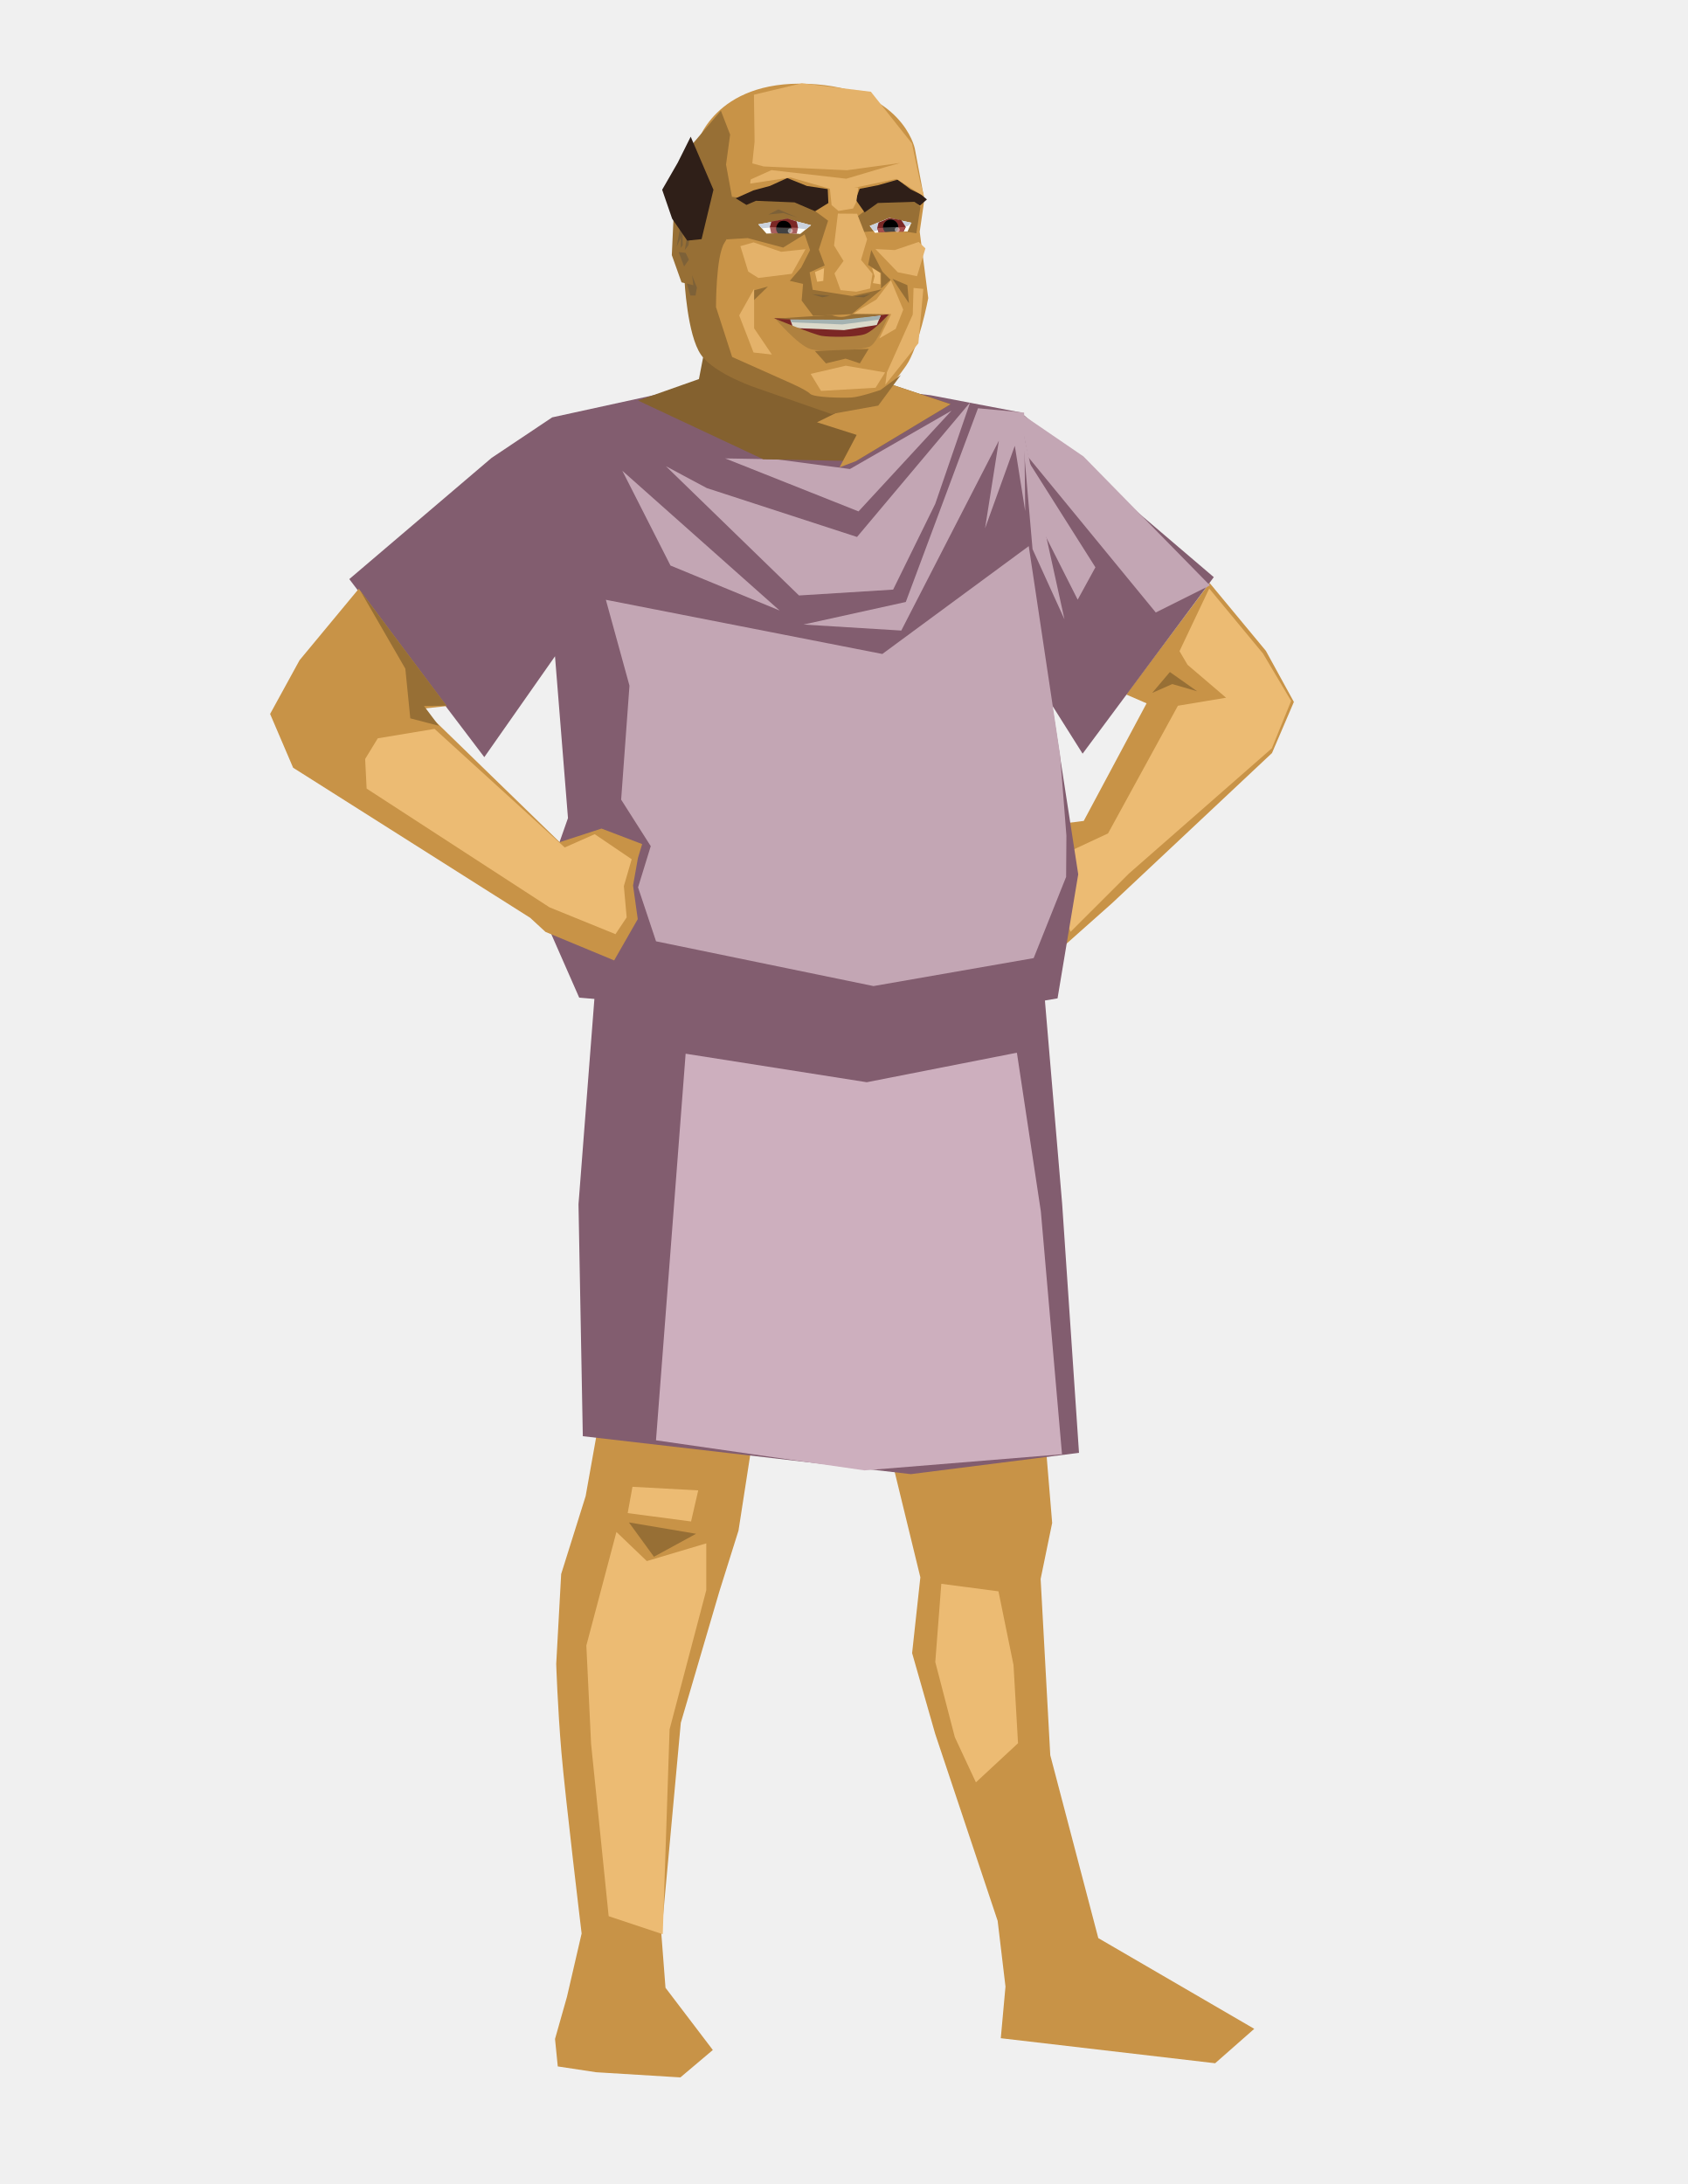
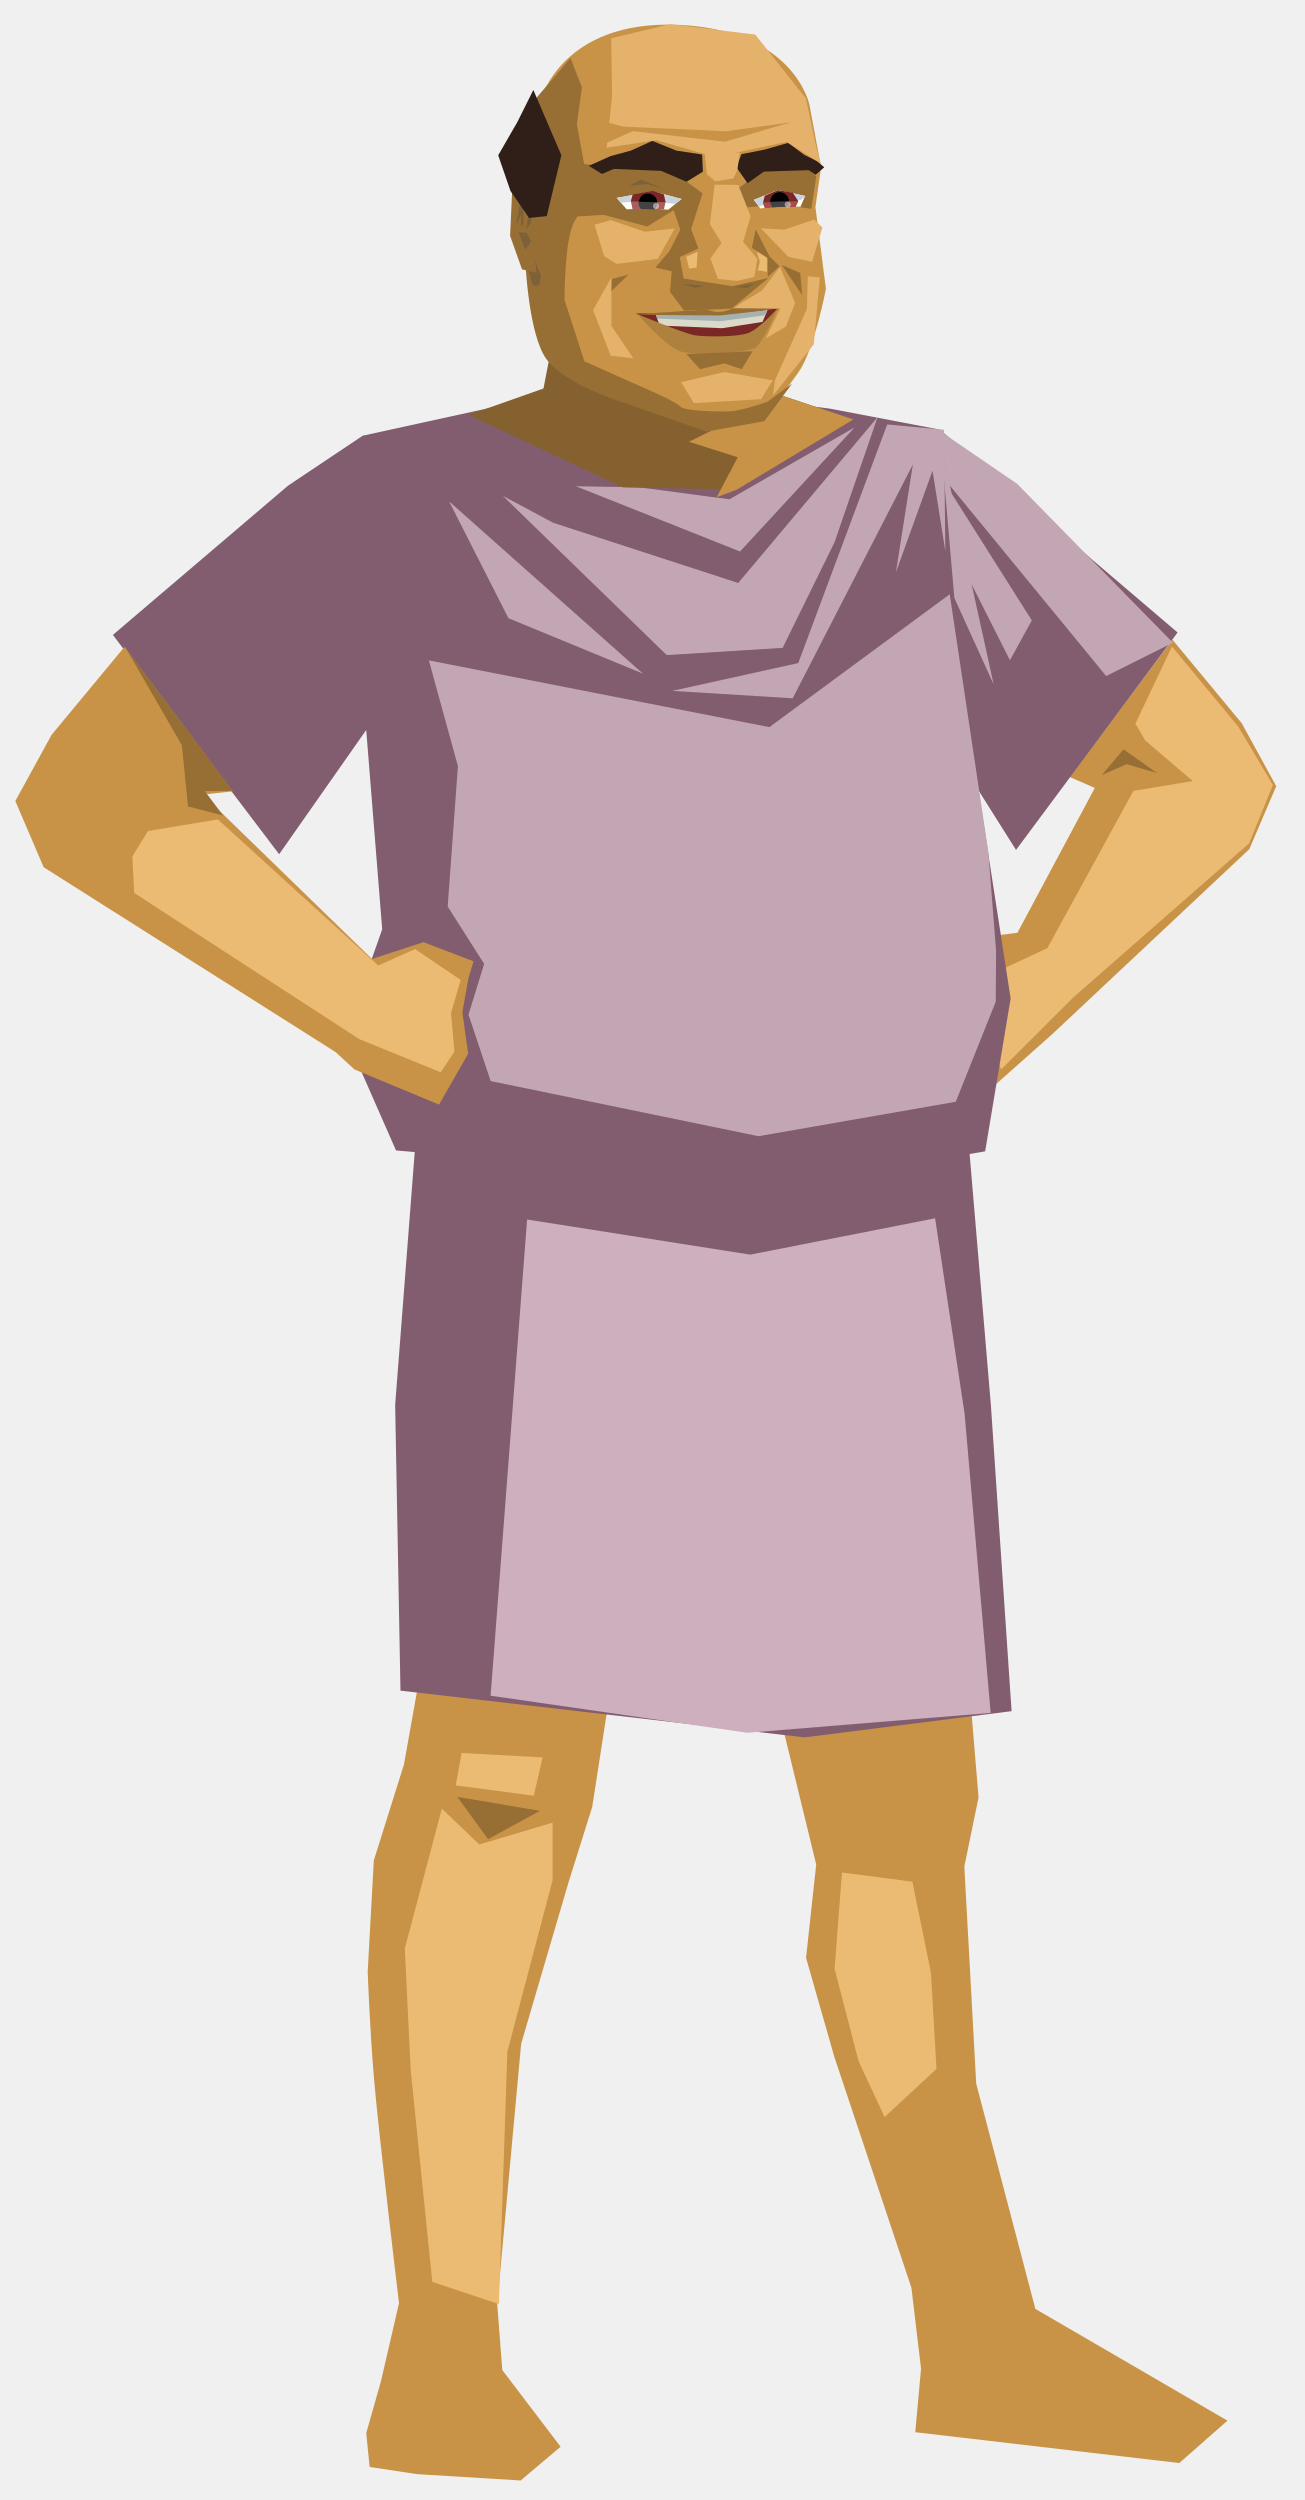
- <svg xmlns="http://www.w3.org/2000/svg" width="612pt" viewBox="0,0,612,792" version="1.1" height="792pt">
-   <defs />
-   <g id="Layer 3">
-     <path fill="#c89347" d="M221.76 489.849 L212.349 542.554 L203.476 570.806 L201.682 603.416 C201.682 603.416 202.188 619.208 203.565 635.416C204.941 651.623 210.894 701.151 210.894 701.151L205.592 724.065 L201.248 739.397 L202.245 749.364 L216.182 751.474 L246.705 753.343 L258.466 743.404 L241.304 720.836 L239.811 701.44 L246.858 624.749 L260.842 577.11 L267.776 555.046 L273.456 518.384 L221.76 489.849 Z" opacity="1" />
-     <path fill="#c89347" d="M377.514 504.078 L381.508 552.277 L377.326 572.59 L380.821 636.496 L398.236 702.829 L454.785 735.73 L440.602 748.211 L362.88 739.134 L364.582 720.412 L361.745 696.585 L339.091 628.748 L330.727 599.474 L333.714 571.992 L323.177 528.731 L377.514 504.078 Z" opacity="1" />
+ <svg xmlns="http://www.w3.org/2000/svg" width="480" viewBox="0 0 384 736" version="1.1" height="920" id="svg2">
+   <defs id="defs4" />
+   <g id="Layer 3" transform="translate(-93.42627,-23.08847)">
+     <path d="m 221.76,489.849 -9.411,52.705 -8.873,28.252 -1.794,32.61 c 0,0 0.506,15.792 1.883,32 1.376,16.207 7.329,65.735 7.329,65.735 l -5.302,22.914 -4.344,15.332 0.997,9.967 13.937,2.11 30.523,1.869 11.761,-9.939 -17.162,-22.568 -1.493,-19.396 7.047,-76.691 13.984,-47.639 6.934,-22.064 5.68,-36.662 -51.696,-28.535 z" id="path7" style="fill:#c89347" />
+     <path d="m 377.514,504.078 3.994,48.199 -4.182,20.313 3.495,63.906 17.415,66.333 56.549,32.901 -14.183,12.481 -77.722,-9.077 1.702,-18.722 -2.837,-23.827 -22.654,-67.837 -8.364,-29.274 2.987,-27.482 -10.537,-43.261 54.337,-24.653 z" id="path9" style="fill:#c89347" />
  </g>
-   <g id="Layer 7">
-     <path fill="#c89347" d="M438.601 211.41 L458.999 236.02 L469.152 254.546 L461.225 273.073 L403.21 327.545 L385.229 343.528 L364.401 349.132 L364.018 331.665 L354.25 317.385 L381.159 299.189 L392.954 297.694 L415.744 255.056 L408.339 251.842 L438.601 211.41 Z" opacity="1" />
-     <path fill="#ecbb73" d="M427.682 236.13 L438.455 213.419 L457.964 237.004 L468.155 254.183 L461.167 271.362 L409.338 316.785 L388.182 337.915 L378.149 313.235 L401.768 302.226 L427.1 255.93 L444.57 253.018 L430.594 241.08 L427.682 236.13 Z" opacity="1" />
-     <path fill="#976f35" d="M417.782 251.271 L425.062 248.068 L434.088 250.689 L424.188 243.701 L417.782 251.271 Z" opacity="1" />
+   <g id="Layer 7" transform="translate(-93.42627,-23.08847)">
+     <path d="m 438.601,211.41 20.398,24.61 10.153,18.526 -7.927,18.527 -58.015,54.472 -17.981,15.983 -20.828,5.604 -0.383,-17.467 -9.768,-14.28 26.909,-18.196 11.795,-1.495 22.79,-42.638 -7.405,-3.214 30.262,-40.432 z" id="path12" style="fill:#c89347" />
+     <path d="m 427.682,236.13 10.773,-22.711 19.509,23.585 10.191,17.179 -6.988,17.179 -51.829,45.423 -21.156,21.13 -10.033,-24.68 23.619,-11.009 25.332,-46.296 17.47,-2.912 -13.976,-11.938 -2.912,-4.95 z" id="path14" style="fill:#ecbb73" />
+     <path d="m 417.782,251.271 7.28,-3.203 9.026,2.621 -9.9,-6.988 -6.406,7.57 z" id="path16" style="fill:#976f35" />
  </g>
-   <g id="Layer 6">
-     <path fill="#976f35" d="M228.047 552.083 L252.386 556.205 L237.113 564.535 L228.047 552.083 Z" opacity="1" />
+   <g id="Layer 6" transform="translate(-93.42627,-23.08847)">
+     <path d="m 228.047,552.083 24.339,4.122 -15.273,8.33 -9.066,-12.452 z" id="path19" style="fill:#976f35" />
  </g>
-   <g id="Layer 4">
-     <path fill="#825d6f" d="M200.223 151.353 L178.234 166.059 L126.654 210.004 L175.607 274.569 L201.241 237.999 L205.946 296.669 L195.034 327.691 L210.016 361.782 L326.064 371.783 L383.459 362.044 L390.959 317.041 L381.489 255.766 L392.543 273.311 L440.11 209.296 L370.082 149.558 L337.526 143.346 L272.118 135.626 L200.223 151.353 Z" opacity="1" />
-     <path fill="#825d6f" d="M216.743 346.474 L209.76 436.69 L211.324 520.818 L330.258 534.575 L391.24 526.855 L385.131 436.568 L378.342 356.464 L216.743 346.474 Z" opacity="1" />
-     <path fill="#c3a6b4" d="M373.021 198.044 L384.386 273.814 L386.674 303.067 L386.568 317.996 L374.798 347.445 L316.726 357.585 L237.875 341.352 L231.357 321.799 L235.958 306.846 L225.223 289.977 L228.242 248.638 L219.681 217.509 L319.931 237.157 L373.021 198.044 Z" opacity="1" />
-     <path fill="#cdafbe" d="M248.606 382.114 L237.859 522.306 L313.446 533.217 L385.075 527.365 L377.401 439.271 L368.719 381.753 L314.292 392.456 L248.606 382.114 Z" opacity="1" />
-     <path fill="#c3a6b4" d="M369.523 149.558 L392.867 165.522 L438.715 212.292 L419.079 222.11 L372.848 165.774 L369.523 149.558 Z" opacity="1" />
-     <path fill="#c3a6b4" d="M345.018 148.919 L308.172 170.086 L281.517 166.558 L262.969 166.239 L311.295 185.45 L345.018 148.919 Z" opacity="1" />
-     <path fill="#c3a6b4" d="M351.766 145.925 L310.75 194.723 L256.282 176.996 L241.462 169.068 L289.715 215.943 L323.841 213.814 L339.113 182.723 L351.766 145.925 Z" opacity="1" />
-     <path fill="#c3a6b4" d="M282.683 221.398 L243.113 205.087 L225.659 170.723 L282.683 221.398 Z" opacity="1" />
-     <path fill="#c3a6b4" d="M397.188 205.726 L373.156 167.722 L377.347 190.916 L390.76 217.463 L397.188 205.726 Z" opacity="1" />
-     <path fill="#c3a6b4" d="M354.618 148.052 L371.334 149.609 L371.737 185.384 L367.963 161.66 L357.174 191.598 L362.186 159.799 L326.798 228.665 L291.343 226.483 L328.434 218.301 L354.618 148.052 Z" opacity="1" />
+   <g id="Layer 4" transform="translate(-93.42627,-23.08847)">
+     <path d="m 200.223,151.353 -21.989,14.706 -51.58,43.945 48.953,64.565 25.634,-36.57 4.705,58.67 -10.912,31.022 14.982,34.091 116.048,10.001 57.395,-9.739 7.5,-45.003 -9.47,-61.275 11.054,17.545 47.567,-64.015 -70.028,-59.738 -32.556,-6.212 -65.408,-7.72 -71.895,15.727 z" id="path22" style="fill:#825d6f" />
+     <path d="m 216.743,346.474 -6.983,90.216 1.564,84.128 118.934,13.757 60.982,-7.72 -6.109,-90.287 -6.789,-80.104 -161.599,-9.99 z" id="path24" style="fill:#825d6f" />
+     <path d="m 373.021,198.044 11.365,75.77 2.288,29.253 -0.106,14.929 -11.77,29.449 -58.072,10.14 -78.851,-16.233 -6.518,-19.553 4.601,-14.953 -10.735,-16.869 3.019,-41.339 -8.561,-31.129 100.25,19.648 53.09,-39.113 z" id="path26" style="fill:#c3a6b4" />
+     <path d="m 248.606,382.114 -10.747,140.192 75.587,10.911 71.629,-5.852 -7.674,-88.094 -8.682,-57.518 -54.427,10.703 -65.686,-10.342 z" id="path28" style="fill:#cdafbe" />
+     <path d="m 369.523,149.558 23.344,15.964 45.848,46.77 -19.636,9.818 -46.231,-56.336 -3.325,-16.216 z" id="path30" style="fill:#c3a6b4" />
+     <path d="m 345.018,148.919 -36.846,21.167 -26.655,-3.528 -18.548,-0.319 48.326,19.211 33.723,-36.531 z" id="path32" style="fill:#c3a6b4" />
+     <path d="m 351.766,145.925 -41.016,48.798 -54.468,-17.727 -14.82,-7.928 48.253,46.875 34.126,-2.129 15.272,-31.091 12.653,-36.798 z" id="path34" style="fill:#c3a6b4" />
+     <path d="m 282.683,221.398 -39.57,-16.311 -17.454,-34.364 57.024,50.675 z" id="path36" style="fill:#c3a6b4" />
+     <path d="m 397.188,205.726 -24.032,-38.004 4.191,23.194 13.413,26.547 6.428,-11.737 z" id="path38" style="fill:#c3a6b4" />
+     <path d="m 354.618,148.052 16.716,1.557 0.403,35.775 -3.774,-23.724 -10.789,29.938 5.012,-31.799 -35.388,68.866 -35.455,-2.182 37.091,-8.182 26.184,-70.249 z" id="path40" style="fill:#c3a6b4" />
  </g>
-   <g id="Layer 5">
-     <path fill="#84612f" d="M231.356 145.255 L253.432 137.458 L256.319 122.483 L323.726 139.597 L344.665 146.577 L310.401 167.199 L276.772 166.564 L231.356 145.255 Z" opacity="1" />
-     <path fill="#c89347" d="M310.623 157.712 L296.244 153.137 L323.726 139.597 L344.665 146.577 L310.401 167.199 L304.414 169.477 L310.623 157.712 Z" opacity="1" />
+   <g id="Layer 5" transform="translate(-93.42627,-23.08847)">
+     <path d="m 231.356,145.255 22.076,-7.797 2.887,-14.975 67.407,17.114 20.939,6.98 -34.264,20.622 -33.629,-0.635 -45.416,-21.309 z" id="path43" style="fill:#84612f" />
+     <path d="m 310.623,157.712 -14.379,-4.575 27.482,-13.54 20.939,6.98 -34.264,20.622 -5.987,2.278 6.209,-11.765 z" id="path45" style="fill:#c89347" />
  </g>
-   <g id="Layer 1">
-     <path fill="#c89347" d="M130.095 213.502 L108.625 239.406 L97.938 258.906 L106.281 278.406 L192.156 332.781 L192.188 332.781 L197.781 337.938 L222.688 348.281 L231.252 333.299 L229.539 321.115 L231.312 311.156 L232.844 306.097 L218.094 300.469 L202.938 305.406 L153.125 257 L161.948 256.06 L130.095 213.502 Z" opacity="1" />
-     <path fill="#c89347" d="M252.592 52.528 C252.592 52.528 258.736 29.015 292.936 30.395C327.136 31.773 331.689 53.785 331.689 53.785L334.939 71.124 L334.976 73.701 L333.48 84.033 L336.578 108.117 C336.578 108.117 333.193 125.976 328.511 132.665C323.829 139.353 318.389 145.518 318.389 145.518C318.389 145.518 309.909 151.073 297.314 147.779C284.235 144.358 263.706 137.033 257.591 130.727C251.476 124.421 249.191 99.48 249.191 99.48L255.415 83.693 L252.592 52.528 Z" opacity="1" />
-     <path fill="#976f35" d="M265.281 71.344 L263.438 86.812 L271.125 86.344 L283.969 89.781 L291.75 84.969 L293.719 90.719 L290.5 97.031 L286.375 101.844 L291.177 102.962 L290.675 108.991 C290.628 108.979 294.835 114.537 294.835 114.537C294.835 114.537 308.81 113.929 308.81 113.929L319.672 104.9 L308.969 107.344 L294.679 105.098 L293.57 98.748 L299.039 96.262 L296.891 90.504 L300.257 80.024 L290.469 72.781 L274.188 72.562 L265.281 71.344 Z" opacity="1" />
-     <path fill="#976f35" d="M310.202 79.043 L325.432 67.337 L333.747 75.024 L332.27 84.594 L323.675 83.252 L312.973 84.144 L310.202 79.043 Z" opacity="1" />
-     <path fill="#976f35" d="M266.699 78.442 C266.699 78.442 265.84 83.166 262.691 88.033C259.541 92.9 259.621 111.375 259.621 111.375L265.468 129.447 L285.466 138.375 C285.466 138.375 292.315 141.325 293.698 142.774C295.082 144.224 305.902 144.329 308.786 144.149C311.893 143.956 319.276 141.418 319.276 141.418L326.64 135.992 L318.458 147.083 L301.451 150.14 L274.709 140.837 C274.709 140.837 259.179 135.787 254.169 128.629C249.159 121.471 248.19 101.557 248.19 101.557L248.512 89.002 L250.518 52.888 L261.383 40.14 L264.738 48.813 L263.255 59.688 L266.699 78.442 Z" opacity="1" />
-     <path fill="#976f35" d="M278.458 103.898 L273.183 109.058 L273.412 105.274 L278.458 103.898 Z" opacity="1" />
-     <path fill="#2f1f18" d="M270.66 74.313 L274.1 72.822 L288.09 73.396 L295.544 76.606 L300.36 73.625 L300.13 68.579 L292.562 67.433 L285.453 64.566 L279.146 67.433 L273.183 69.038 L266.761 71.905 L270.66 74.313 Z" opacity="1" />
-     <path fill="#2f1f18" d="M313.505 77.019 L310.233 72.37 L311.708 68.471 L318.472 67.145 L325.463 65.147 L330.235 68.707 L333.912 70.501 L336.096 72.33 L333.539 74.568 L331.514 73.182 L318.301 73.609 L313.505 77.019 Z" opacity="1" />
-     <path fill="#7d6138" d="M250.607 99.076 L252.701 104.263 L252.203 107.156 L250.307 107.156 L248.75 101.878 L250.607 99.076 Z" opacity="1" />
-     <path fill="#ecbb73" d="M298.811 97.236 L298.509 101.872 L296.291 102.174 L295.485 98.647 L298.811 97.236 Z" opacity="1" />
-     <path fill="#e4b26a" d="M311.21 68.001 L310.496 73.232 L309.307 75.61 L304.025 76.493 L301.524 74.368 L300.899 68.24 L311.21 68.001 Z" opacity="1" />
-     <path fill="#ecbb73" d="M316.202 97.119 L319.194 98.994 L319.238 103.102 L316.515 102.655 L317.14 100.155 L316.202 97.119 Z" opacity="1" />
-     <path fill="#7d6138" d="M294.422 106.68 L300.864 107.234 L298.179 107.822 L294.422 106.68 Z" opacity="1" />
-     <path fill="#7d6138" d="M309.802 107.58 L313.271 107.834 L315.641 106.565 L309.802 107.58 Z" opacity="1" />
-     <path fill="#ecbb73" d="M157.568 264.323 L204.764 307.322 L215.639 302.504 L229.046 311.593 L226.207 321.325 L227.221 332.679 L223.166 338.762 L199.24 329.03 L132.94 285.974 L132.399 275.238 L136.98 267.738 L157.568 264.323 Z" opacity="1" />
-     <path fill="#7b2725" d="M280.716 115.348 L305.249 115.551 L322.483 113.929 L311.534 126.297 L299.572 126.905 L280.716 115.348 Z" opacity="1" />
-     <path fill="#dbd9ca" d="M286.54 115.861 L305.449 115.948 L319.36 114.415 L317.914 117.851 L306.035 119.716 L287.625 118.936 L286.54 115.861 Z" opacity="1" />
-     <path fill="#976f35" d="M280.256 115.601 L305.577 116.555 L322.528 113.694 L309.073 113.906 C309.073 113.906 307.153 114.86 305.246 114.939C303.339 115.019 301.445 114.224 301.445 114.224L280.256 115.601 Z" opacity="1" />
-     <path fill="#af813f" d="M281.17 115.614 C281.17 115.614 289.326 125.159 293.793 126.557C298.259 127.955 312.988 126.923 315.553 125.604C318.117 124.284 322.335 113.874 322.335 113.874C322.335 113.874 316.949 119.97 313.647 121.157C310.344 122.343 300.939 122.294 297.922 121.792C294.906 121.289 281.17 115.614 281.17 115.614Z" opacity="1" />
-     <path fill="#c3a6b4" d="M370.491 154.281 L385.974 224.618 L374.395 199.143 L370.491 154.281 Z" opacity="1" />
-     <path fill="#976f35" d="M315.912 90.662 L319.954 98.512 L322.927 101.486 L319.453 104.616 L319.434 99.025 L314.764 96.06 L315.912 90.662 Z" opacity="1" />
-     <path fill="#976f35" d="M323.607 101.113 L329.005 103.41 L329.579 109.957 L323.607 101.113 Z" opacity="1" />
-     <path fill="#976f35" d="M295.469 127.299 L314.993 126.495 L311.777 131.778 L306.609 130.055 L299.489 131.778 L295.469 127.299 Z" opacity="1" />
-     <path fill="#e4b26a" d="M317.436 90.314 L324.445 90.683 L333.114 87.732 L335.549 90.067 L332.509 100.152 L325.529 98.733 L317.436 90.314 Z" opacity="1" />
-     <path fill="#e4b26a" d="M283.243 91.304 L292.08 90.355 L287.082 99.293 L274.97 100.795 L271.306 98.488 L268.457 89.261 L273.234 87.896 L283.243 91.304 Z" opacity="1" />
-     <path fill="#e4b26a" d="M315.773 33.268 L330.675 52.031 L333.604 65.844 L335.085 71.252 L325.014 64.871 L303.975 69.321 L286.663 64.354 L272.022 66.572 L273.607 51.347 L273.371 34.346 L290.742 30.194 L315.773 33.268 Z" opacity="1" />
-     <path fill="#e4b26a" d="M310.768 77.515 L314.411 86.766 L312.199 94.237 L316.384 99.317 L315.484 104.622 L310.504 105.786 L304.772 105.214 L302.576 99.154 L305.858 94.633 L302.427 89.048 L303.819 77.451 L310.768 77.515 Z" opacity="1" />
-     <path fill="#e4b26a" d="M293.937 135.588 L306.671 132.621 L320.934 135.065 L317.481 140.611 L297.704 141.762 L293.937 135.588 Z" opacity="1" />
-     <path fill="#e4b26a" d="M334.794 104.762 L333.004 124.473 L321.003 139.547 L321.589 135.01 L330.955 114.082 L331.248 104.423 L334.794 104.762 Z" opacity="1" />
-     <path fill="#e4b26a" d="M273.44 104.715 L273.44 119.058 L279.879 128.57 L273.232 127.834 L268.025 114.374 L273.44 104.715 Z" opacity="1" />
-     <path fill="#e4b26a" d="M323.052 101.642 L327.511 112.299 L324.764 119.262 L318.845 122.72 L323.164 113.883 L320.272 113.935 L309.557 113.762 L312.151 111.955 L317.769 108.617 L323.052 101.642 Z" opacity="1" />
-     <path fill="#976f35" d="M130.661 214.255 L161.908 255.918 L153.723 255.996 L159.126 263.2 L148.77 260.498 L146.969 242.489 L130.661 214.255 Z" opacity="1" />
-     <path fill="#ecbb73" d="M223.514 555.548 L234.526 566.101 L256.091 559.678 L256.091 576.655 L242.785 627.128 L240.31 701.414 L220.697 694.877 L214.325 632.379 L212.607 596.728 L223.514 555.548 Z" opacity="1" />
-     <path fill="#ecbb73" d="M229.329 539.169 L253.173 540.469 L250.572 551.741 L227.595 548.706 L229.329 539.169 Z" opacity="1" />
-     <path fill="#ecbb73" d="M362.038 577.075 L341.311 574.348 L339.129 602.711 L346.22 629.984 L353.856 646.348 L369.129 632.166 L367.493 603.802 L362.038 577.075 Z" opacity="1" />
+   <g id="Layer 1" transform="translate(-93.42627,-23.08847)">
+     <path d="m 130.095,213.502 -21.47,25.904 -10.688,19.5 8.344,19.5 85.875,54.375 0.032,0 5.593,5.157 24.907,10.343 8.564,-14.982 -1.713,-12.184 1.773,-9.959 1.532,-5.059 -14.75,-5.628 -15.156,4.937 -49.813,-48.406 8.823,-0.94 -31.853,-42.558 z" id="path48" style="fill:#c89347" />
+     <path d="m 252.592,52.528 c 0,0 6.144,-23.512 40.344,-22.133 34.2,1.379 38.753,23.391 38.753,23.391 l 3.25,17.339 0.037,2.577 -1.496,10.332 3.098,24.084 c 0,0 -3.385,17.859 -8.067,24.548 -4.682,6.688 -10.122,12.853 -10.122,12.853 0,0 -8.48,5.555 -21.075,2.261 -13.079,-3.421 -33.608,-10.746 -39.723,-17.052 -6.115,-6.306 -8.4,-31.247 -8.4,-31.247 l 6.224,-15.786 -2.823,-31.166 z" id="path50" style="fill:#c89347" />
+     <path d="m 265.281,71.344 -1.843,15.469 7.687,-0.469 12.844,3.437 7.781,-4.812 1.969,5.75 -3.219,6.312 -4.125,4.813 4.802,1.118 -0.502,6.029 c -0.047,-0.012 4.16,5.546 4.16,5.546 0,0 13.975,-0.608 13.975,-0.608 l 10.862,-9.029 -10.703,2.444 -14.29,-2.246 -1.109,-6.351 5.469,-2.485 -2.148,-5.758 3.366,-10.48 -9.788,-7.242 -16.281,-0.219 -8.907,-1.219 z" id="path52" style="fill:#976f35" />
+     <path d="m 310.202,79.043 15.23,-11.706 8.315,7.687 -1.477,9.569 -8.595,-1.342 -10.702,0.892 -2.771,-5.101 z" id="path54" style="fill:#976f35" />
+     <path d="m 266.699,78.442 c 0,0 -0.859,4.724 -4.008,9.591 -3.15,4.867 -3.07,23.342 -3.07,23.342 l 5.847,18.072 19.998,8.928 c 0,0 6.849,2.95 8.232,4.399 1.384,1.45 12.204,1.555 15.088,1.375 3.107,-0.193 10.49,-2.731 10.49,-2.731 l 7.364,-5.426 -8.182,11.091 -17.007,3.057 -26.742,-9.303 c 0,0 -15.53,-5.05 -20.54,-12.208 -5.01,-7.158 -5.979,-27.072 -5.979,-27.072 l 0.322,-12.555 2.006,-36.114 10.865,-12.748 3.355,8.673 -1.483,10.875 3.444,18.754 z" id="path56" style="fill:#976f35" />
+     <path d="m 278.458,103.898 -5.275,5.16 0.229,-3.784 5.046,-1.376 z" id="path58" style="fill:#976f35" />
+     <path d="m 270.66,74.313 3.44,-1.491 13.99,0.573 7.454,3.211 4.816,-2.982 -0.23,-5.045 -7.568,-1.147 -7.109,-2.867 -6.307,2.867 -5.963,1.605 -6.422,2.867 3.899,2.408 z" id="path60" style="fill:#2f1f18" />
+     <path d="m 313.505,77.019 -3.272,-4.649 1.475,-3.899 6.764,-1.326 6.991,-1.998 4.772,3.56 3.677,1.794 2.184,1.829 -2.557,2.238 -2.025,-1.385 -13.213,0.426 -4.796,3.41 z" id="path62" style="fill:#2f1f18" />
+     <path d="m 250.607,99.076 2.094,5.186 -0.498,2.893 -1.896,0 -1.557,-5.278 1.857,-2.801 z" id="path64" style="fill:#7d6138" />
+     <path d="m 298.811,97.236 -0.302,4.636 -2.218,0.302 -0.806,-3.527 3.326,-1.411 z" id="path66" style="fill:#ecbb73" />
+     <path d="m 311.21,68.001 -0.714,5.231 -1.189,2.378 -5.282,0.883 -2.501,-2.126 -0.625,-6.127 10.311,-0.239 z" id="path68" style="fill:#e4b26a" />
+     <path d="m 316.202,97.119 2.992,1.875 0.044,4.108 -2.723,-0.447 0.625,-2.5 -0.938,-3.036 z" id="path70" style="fill:#ecbb73" />
+     <path d="m 294.422,106.68 6.442,0.554 -2.685,0.588 -3.757,-1.142 z" id="path72" style="fill:#7d6138" />
+     <path d="m 309.802,107.58 3.469,0.254 2.37,-1.269 -5.839,1.015 z" id="path74" style="fill:#7d6138" />
+     <path d="m 157.568,264.323 47.196,42.999 10.875,-4.818 13.407,9.089 -2.839,9.732 1.014,11.354 -4.055,6.083 -23.926,-9.732 -66.3,-43.056 -0.541,-10.736 4.581,-7.5 20.588,-3.415 z" id="path76" style="fill:#ecbb73" />
+     <path d="m 280.716,115.348 24.533,0.203 17.234,-1.622 -10.949,12.368 -11.962,0.608 -18.856,-11.557 z" id="path78" style="fill:#7b2725" />
+     <path d="m 286.54,115.861 18.909,0.087 13.911,-1.533 -1.446,3.436 -11.879,1.865 -18.41,-0.78 -1.085,-3.075 z" id="path80" style="fill:#dbd9ca" />
+     <path d="m 280.256,115.601 25.321,0.954 16.951,-2.861 -13.455,0.212 c 0,0 -1.92,0.954 -3.827,1.033 -1.907,0.08 -3.801,-0.715 -3.801,-0.715 l -21.189,1.377 z" id="path82" style="fill:#976f35" />
+     <path d="m 281.17,115.614 c 0,0 8.156,9.545 12.623,10.943 4.466,1.398 19.195,0.366 21.76,-0.953 2.564,-1.32 6.782,-11.73 6.782,-11.73 0,0 -5.386,6.096 -8.688,7.283 -3.303,1.186 -12.708,1.137 -15.725,0.635 -3.016,-0.503 -16.752,-6.178 -16.752,-6.178 z" id="path84" style="fill:#af813f" />
+     <path d="m 370.491,154.281 15.483,70.337 -11.579,-25.475 -3.904,-44.862 z" id="path86" style="fill:#c3a6b4" />
+     <path d="m 315.912,90.662 4.042,7.85 2.973,2.974 -3.474,3.13 -0.019,-5.591 -4.67,-2.966 1.148,-5.398 z" id="path88" style="fill:#976f35" />
+     <path d="m 323.607,101.113 5.398,2.297 0.574,6.547 -5.972,-8.844 z" id="path90" style="fill:#976f35" />
+     <path d="m 295.469,127.299 19.524,-0.804 -3.216,5.283 -5.168,-1.723 -7.12,1.723 -4.02,-4.479 z" id="path92" style="fill:#976f35" />
+     <path d="m 317.436,90.314 7.009,0.369 8.669,-2.951 2.435,2.334 -3.04,10.085 -6.98,-1.419 -8.093,-8.419 z" id="path94" style="fill:#e4b26a" />
+     <path d="m 283.243,91.304 8.837,-0.949 -4.998,8.938 -12.112,1.502 -3.664,-2.307 -2.849,-9.228 4.777,-1.365 10.009,3.408 z" id="path96" style="fill:#e4b26a" />
+     <path d="m 315.773,33.268 14.902,18.763 2.929,13.813 1.481,5.409 -10.071,-6.382 -21.039,4.45 -17.312,-4.967 -14.641,2.218 1.585,-15.225 -0.236,-17.001 17.371,-4.152 25.031,3.074 z" id="path98" style="fill:#e4b26a" />
+     <path d="m 310.768,77.515 3.643,9.25 -2.212,7.471 4.185,5.08 -0.9,5.305 -4.98,1.164 -5.732,-0.572 -2.196,-6.06 3.282,-4.521 -3.431,-5.585 1.392,-11.597 6.949,0.064 z" id="path100" style="fill:#e4b26a" />
+     <path d="m 293.937,135.588 12.734,-2.967 14.263,2.444 -3.453,5.546 -19.777,1.151 -3.767,-6.174 z" id="path102" style="fill:#e4b26a" />
+     <path d="m 334.794,104.762 -1.79,19.711 -12.001,15.074 0.586,-4.537 9.366,-20.928 0.293,-9.659 3.546,0.339 z" id="path104" style="fill:#e4b26a" />
+     <path d="m 273.44,104.715 0,14.343 6.439,9.512 -6.647,-0.736 -5.207,-13.46 5.415,-9.659 z" id="path106" style="fill:#e4b26a" />
+     <path d="m 323.052,101.642 4.459,10.657 -2.747,6.963 -5.919,3.458 4.319,-8.837 -2.892,0.052 -10.715,-0.173 2.594,-1.807 5.618,-3.338 5.283,-6.975 z" id="path108" style="fill:#e4b26a" />
+     <path d="m 130.661,214.255 31.247,41.663 -8.185,0.078 5.403,7.204 -10.356,-2.702 -1.801,-18.009 -16.308,-28.234 z" id="path110" style="fill:#976f35" />
+     <path d="m 223.514,555.548 11.012,10.553 21.565,-6.423 0,16.977 -13.306,50.473 -2.475,74.286 -19.613,-6.537 -6.372,-62.498 -1.718,-35.651 10.907,-41.18 z" id="path112" style="fill:#ecbb73" />
+     <path d="m 229.329,539.169 23.844,1.3 -2.601,11.272 -22.977,-3.035 1.734,-9.537 z" id="path114" style="fill:#ecbb73" />
+     <path d="m 362.038,577.075 -20.727,-2.727 -2.182,28.363 7.091,27.273 7.636,16.364 15.273,-14.182 -1.636,-28.364 -5.455,-26.727 z" id="path116" style="fill:#ecbb73" />
  </g>
-   <g id="Layer 8">
-     <path fill="#976f35" d="M249.188 71.899 L244.379 75.501 L243.594 92.507 L247.115 102.387 L251.393 103.42 L250.096 92.523 L252.751 80.472 L249.188 71.899 Z" opacity="1" />
-     <path fill="#7d6138" d="M250.461 82.609 L247.58 77.168 L245.34 89.491 L247.26 85.33 L250.461 82.609 Z" opacity="1" />
-     <path fill="#7d6138" d="M246.081 91.413 L248.038 96.632 L249.793 94.16 L248.598 91.691 L246.081 91.413 Z" opacity="1" />
-     <path fill="#7d6138" d="M250.313 82.627 L249.657 88.881 L248.307 90.68 L249.025 86.283 L247.499 84.521 L247.552 88.913 L246.828 89.909 L246.868 85.389 L248.371 82.195 L250.313 82.627 Z" opacity="1" />
-     <path fill="#ecbb73" d="M346.78 84.087 " opacity="1" />
+   <g id="Layer 8" transform="translate(-93.42627,-23.08847)">
+     <path d="m 249.188,71.899 -4.809,3.602 -0.785,17.006 3.521,9.88 4.278,1.033 -1.297,-10.896 2.655,-12.051 -3.563,-8.573 z" id="path119" style="fill:#976f35" />
+     <path d="m 250.461,82.609 -2.881,-5.441 -2.24,12.323 1.92,-4.161 3.201,-2.721 z" id="path121" style="fill:#7d6138" />
+     <path d="m 246.081,91.413 1.957,5.219 1.755,-2.472 -1.195,-2.47 -2.517,-0.277 z" id="path123" style="fill:#7d6138" />
+     <path d="m 250.313,82.627 -0.656,6.254 -1.35,1.8 0.718,-4.398 -1.526,-1.762 0.053,4.392 -0.724,0.996 0.04,-4.521 1.503,-3.193 1.942,0.432 z" id="path125" style="fill:#7d6138" />
+     <path d="M 346.78,84.087" id="path127" style="fill:#ecbb73" />
  </g>
-   <g id="eyes">
-     <path fill="#fffef7" d="M315.355 81.924 L322.449 79.044 L330.45 80.788 L329.084 83.951 L322.771 83.797 L317.288 84.46 L315.355 81.924 Z" opacity="1" />
-     <path fill="#fffef7" d="M274.965 81.358 L285.51 79.413 L294.082 81.662 L290.163 84.825 L284.433 84.441 L277.923 84.71 L274.965 81.358 Z" opacity="1" />
-     <path fill="#cad2dd" d="M274.965 81.358 L285.51 79.413 L294.082 81.662 L292.218 83.127 L283.682 82.12 L276.2 82.791 L274.965 81.358 Z" opacity="1" />
-     <path fill="#a85f5d" d="M279.744 80.347 L285.565 79.282 L288.841 80.347 L289.346 82.602 L288.883 84.745 L285.031 84.576 L279.632 84.633 L279.161 82.369 L279.744 80.347 Z" opacity="1" />
-     <path fill="#424242" d="M284.151 80.126 C282.633 80.126 281.401 81.358 281.401 82.876C281.401 83.559 281.707 84.145 282.12 84.626L286.151 84.719 C286.608 84.229 286.901 83.599 286.901 82.876C286.901 81.358 285.669 80.126 284.151 80.126Z" opacity="1" />
-     <path fill="#7b2725" d="M279.744 80.347 L285.565 79.282 L288.841 80.347 L289.346 82.602 L279.161 82.369 L279.744 80.347 Z" opacity="1" />
-     <path fill="#000000" d="M281.449 82.425 C281.942 80.768 282.668 80.082 284.186 80.082C285.703 80.082 286.864 81.239 286.902 82.572C286.904 82.638 281.422 82.517 281.449 82.425Z" opacity="1" />
-     <path fill="#cad2dd" d="M315.355 81.924 L322.449 79.044 L330.584 80.808 L329.102 82.019 L322.961 82.363 L316.93 83.806 L315.355 81.924 Z" opacity="1" />
-     <path fill="#7b2725" d="M318.077 82.703 L318.575 80.712 L322.427 79.065 L326.846 79.838 L328.424 82.304 L327.639 83.992 L322.973 83.992 L318.555 84.281 L318.077 82.703 Z" opacity="1" />
-     <path fill="#a84f4c" d="M318.077 82.703 L328.424 82.304 L327.433 84.033 L322.914 83.816 L318.773 84.31 L318.077 82.703 Z" opacity="1" />
-     <path fill="#424242" d="M322.963 79.626 C321.437 79.626 320.182 80.88 320.182 82.407C320.182 83.069 320.482 83.618 320.87 84.094L323.089 84.012 L325.057 83.938 C325.387 83.483 325.713 83.012 325.713 82.407C325.713 80.88 324.49 79.626 322.963 79.626Z" opacity="1" />
-     <path fill="#000000" d="M320.176 82.507 C320.121 80.982 321.313 79.7 322.838 79.645C324.364 79.59 325.645 80.782 325.7 82.308L320.176 82.507 Z" opacity="1" />
-     <path fill="#7d6138" d="M278.618 77.79 L283.993 77.242 L289.149 78.887 L282.238 75.925 L278.618 77.79 Z" opacity="1" />
-     <path fill="#ffffff" d="M285.643 83.741 C285.643 83.239 286.051 82.831 286.553 82.831C287.056 82.831 287.463 83.239 287.463 83.741C287.463 84.244 287.056 84.651 286.553 84.651C286.051 84.651 285.643 84.244 285.643 83.741Z" opacity="0.468" />
-     <path fill="#ffffff" d="M324.425 83.304 C324.425 82.802 324.832 82.395 325.335 82.395C325.837 82.395 326.245 82.802 326.245 83.304C326.245 83.807 325.837 84.214 325.335 84.214C324.832 84.214 324.425 83.807 324.425 83.304Z" opacity="0.468" />
-     <path fill="#a4b2b1" d="M286.54 115.861 L305.449 115.948 L319.36 114.415 L318.639 115.906 L305.391 117.655 L286.98 116.875 L286.54 115.861 Z" opacity="1" />
-     <path fill="#c89347" d="M269.213 66.424 L279.712 61.692 L306.856 64.809 L320.928 60.631 L326.425 59.092 L307.076 61.731 L276.902 60.361 L267.586 57.847 L269.213 66.424 Z" opacity="1" />
+   <g id="eyes" transform="translate(-93.42627,-23.08847)">
+     <path d="m 315.355,81.924 7.094,-2.881 8.001,1.744 -1.366,3.163 -6.313,-0.153 -5.483,0.663 -1.933,-2.536 z" id="path130" style="fill:#fffef7" />
+     <path d="m 274.965,81.358 10.545,-1.945 8.572,2.249 -3.919,3.163 -5.73,-0.384 -6.51,0.269 -2.958,-3.352 z" id="path132" style="fill:#fffef7" />
+     <path d="m 274.965,81.358 10.545,-1.945 8.572,2.249 -1.864,1.465 -8.536,-1.007 -7.482,0.671 -1.235,-1.433 z" id="path134" style="fill:#cad2dd" />
+     <path d="m 279.744,80.347 5.821,-1.065 3.276,1.065 0.505,2.255 -0.463,2.143 -3.852,-0.169 -5.399,0.057 -0.471,-2.264 0.583,-2.022 z" id="path136" style="fill:#a85f5d" />
+     <path d="m 284.151,80.126 c -1.518,0 -2.75,1.232 -2.75,2.75 0,0.683 0.306,1.269 0.719,1.75 l 4.031,0.094 c 0.457,-0.491 0.75,-1.121 0.75,-1.844 0,-1.518 -1.232,-2.75 -2.75,-2.75 z" id="path138" style="fill:#424242" />
+     <path d="m 279.744,80.347 5.821,-1.065 3.276,1.065 0.505,2.255 -10.185,-0.233 0.583,-2.022 z" id="path140" style="fill:#7b2725" />
+     <path d="m 281.449,82.425 c 0.493,-1.656 1.219,-2.343 2.737,-2.343 1.517,0 2.678,1.157 2.716,2.49 0.002,0.066 -5.48,-0.055 -5.453,-0.147 z" id="path142" style="fill:#000000" />
+     <path d="m 315.355,81.924 7.094,-2.881 8.135,1.765 -1.482,1.211 -6.141,0.344 -6.031,1.443 -1.575,-1.882 z" id="path144" style="fill:#cad2dd" />
+     <path d="m 318.077,82.703 0.498,-1.991 3.852,-1.647 4.419,0.773 1.578,2.466 -0.785,1.688 -4.666,0 -4.418,0.289 -0.478,-1.578 z" id="path146" style="fill:#7b2725" />
+     <path d="m 318.077,82.703 10.347,-0.399 -0.991,1.73 -4.519,-0.218 -4.141,0.495 -0.696,-1.607 z" id="path148" style="fill:#a84f4c" />
+     <path d="m 322.963,79.626 c -1.526,0 -2.781,1.255 -2.781,2.781 0,0.662 0.3,1.212 0.688,1.688 l 2.219,-0.083 1.968,-0.073 c 0.33,-0.455 0.656,-0.926 0.656,-1.531 0,-1.526 -1.223,-2.781 -2.75,-2.781 z" id="path150" style="fill:#424242" />
+     <path d="m 320.176,82.507 c -0.055,-1.526 1.137,-2.807 2.662,-2.862 1.526,-0.055 2.807,1.137 2.862,2.662 l -5.524,0.2 z" id="path152" style="fill:#000000" />
+     <path d="m 278.618,77.79 5.375,-0.548 5.156,1.645 -6.911,-2.962 -3.62,1.865 z" id="path154" style="fill:#7d6138" />
+     <path d="m 285.643,83.741 c 0,-0.502 0.408,-0.91 0.91,-0.91 0.503,0 0.91,0.407 0.91,0.91 0,0.502 -0.407,0.91 -0.91,0.91 -0.502,0 -0.91,-0.407 -0.91,-0.91 z" id="path156" style="opacity:0.468;fill:#ffffff" />
+     <path d="m 324.425,83.304 c 0,-0.502 0.407,-0.91 0.91,-0.91 0.502,0 0.91,0.407 0.91,0.91 0,0.502 -0.408,0.91 -0.91,0.91 -0.503,0 -0.91,-0.407 -0.91,-0.91 z" id="path158" style="opacity:0.468;fill:#ffffff" />
+     <path d="m 286.54,115.861 18.909,0.087 13.911,-1.533 -0.721,1.491 -13.248,1.749 -18.411,-0.78 -0.44,-1.014 z" id="path160" style="fill:#a4b2b1" />
+     <path d="m 269.213,66.424 10.499,-4.732 27.144,3.117 14.072,-4.178 5.497,-1.539 -19.349,2.639 -30.174,-1.37 -9.316,-2.514 1.627,8.577 z" id="path162" style="fill:#c89347" />
  </g>
-   <g id="hairs">
-     <path fill="#2f1f18" d="M250.444 49.574 L245.759 58.969 L240.095 68.804 L243.712 79.31 L249.196 87.259 L254.39 86.716 L258.696 68.804 L250.444 49.574 Z" opacity="1" />
-   </g>
-   <g id="Layer 2" visibility="hidden">
-     <path stroke-linejoin="round" stroke-width="13" stroke="#2761ba" d="M285.275 323.999 L208.928 254.503 L265.699 185.986 L328.343 178.156 L337.153 250.588 L338.131 316.169 L298.979 323.999 L284.297 459.076 L270.593 570.661 L287.233 597.089 " fill="none" stroke-linecap="round" opacity="1" />
-     <path stroke-linejoin="round" stroke-width="13" stroke="#2761ba" d="M337.153 319.105 L377.284 320.084 L405.67 464.949 L423.288 561.851 L445.801 577.512 " fill="none" stroke-linecap="round" opacity="1" />
-     <path stroke-linejoin="round" stroke-width="13" stroke="#2761ba" d="M333.237 178.156 L388.051 178.156 L447.759 236.885 L382.178 319.105 " fill="none" stroke-linecap="round" opacity="1" />
+   <g id="hairs" transform="translate(-93.42627,-23.08847)">
+     <path d="m 250.444,49.574 -4.685,9.395 -5.664,9.835 3.617,10.506 5.484,7.948 5.194,-0.542 4.306,-17.912 -8.252,-19.23 z" id="path165" style="fill:#2f1f18" />
  </g>
</svg>
